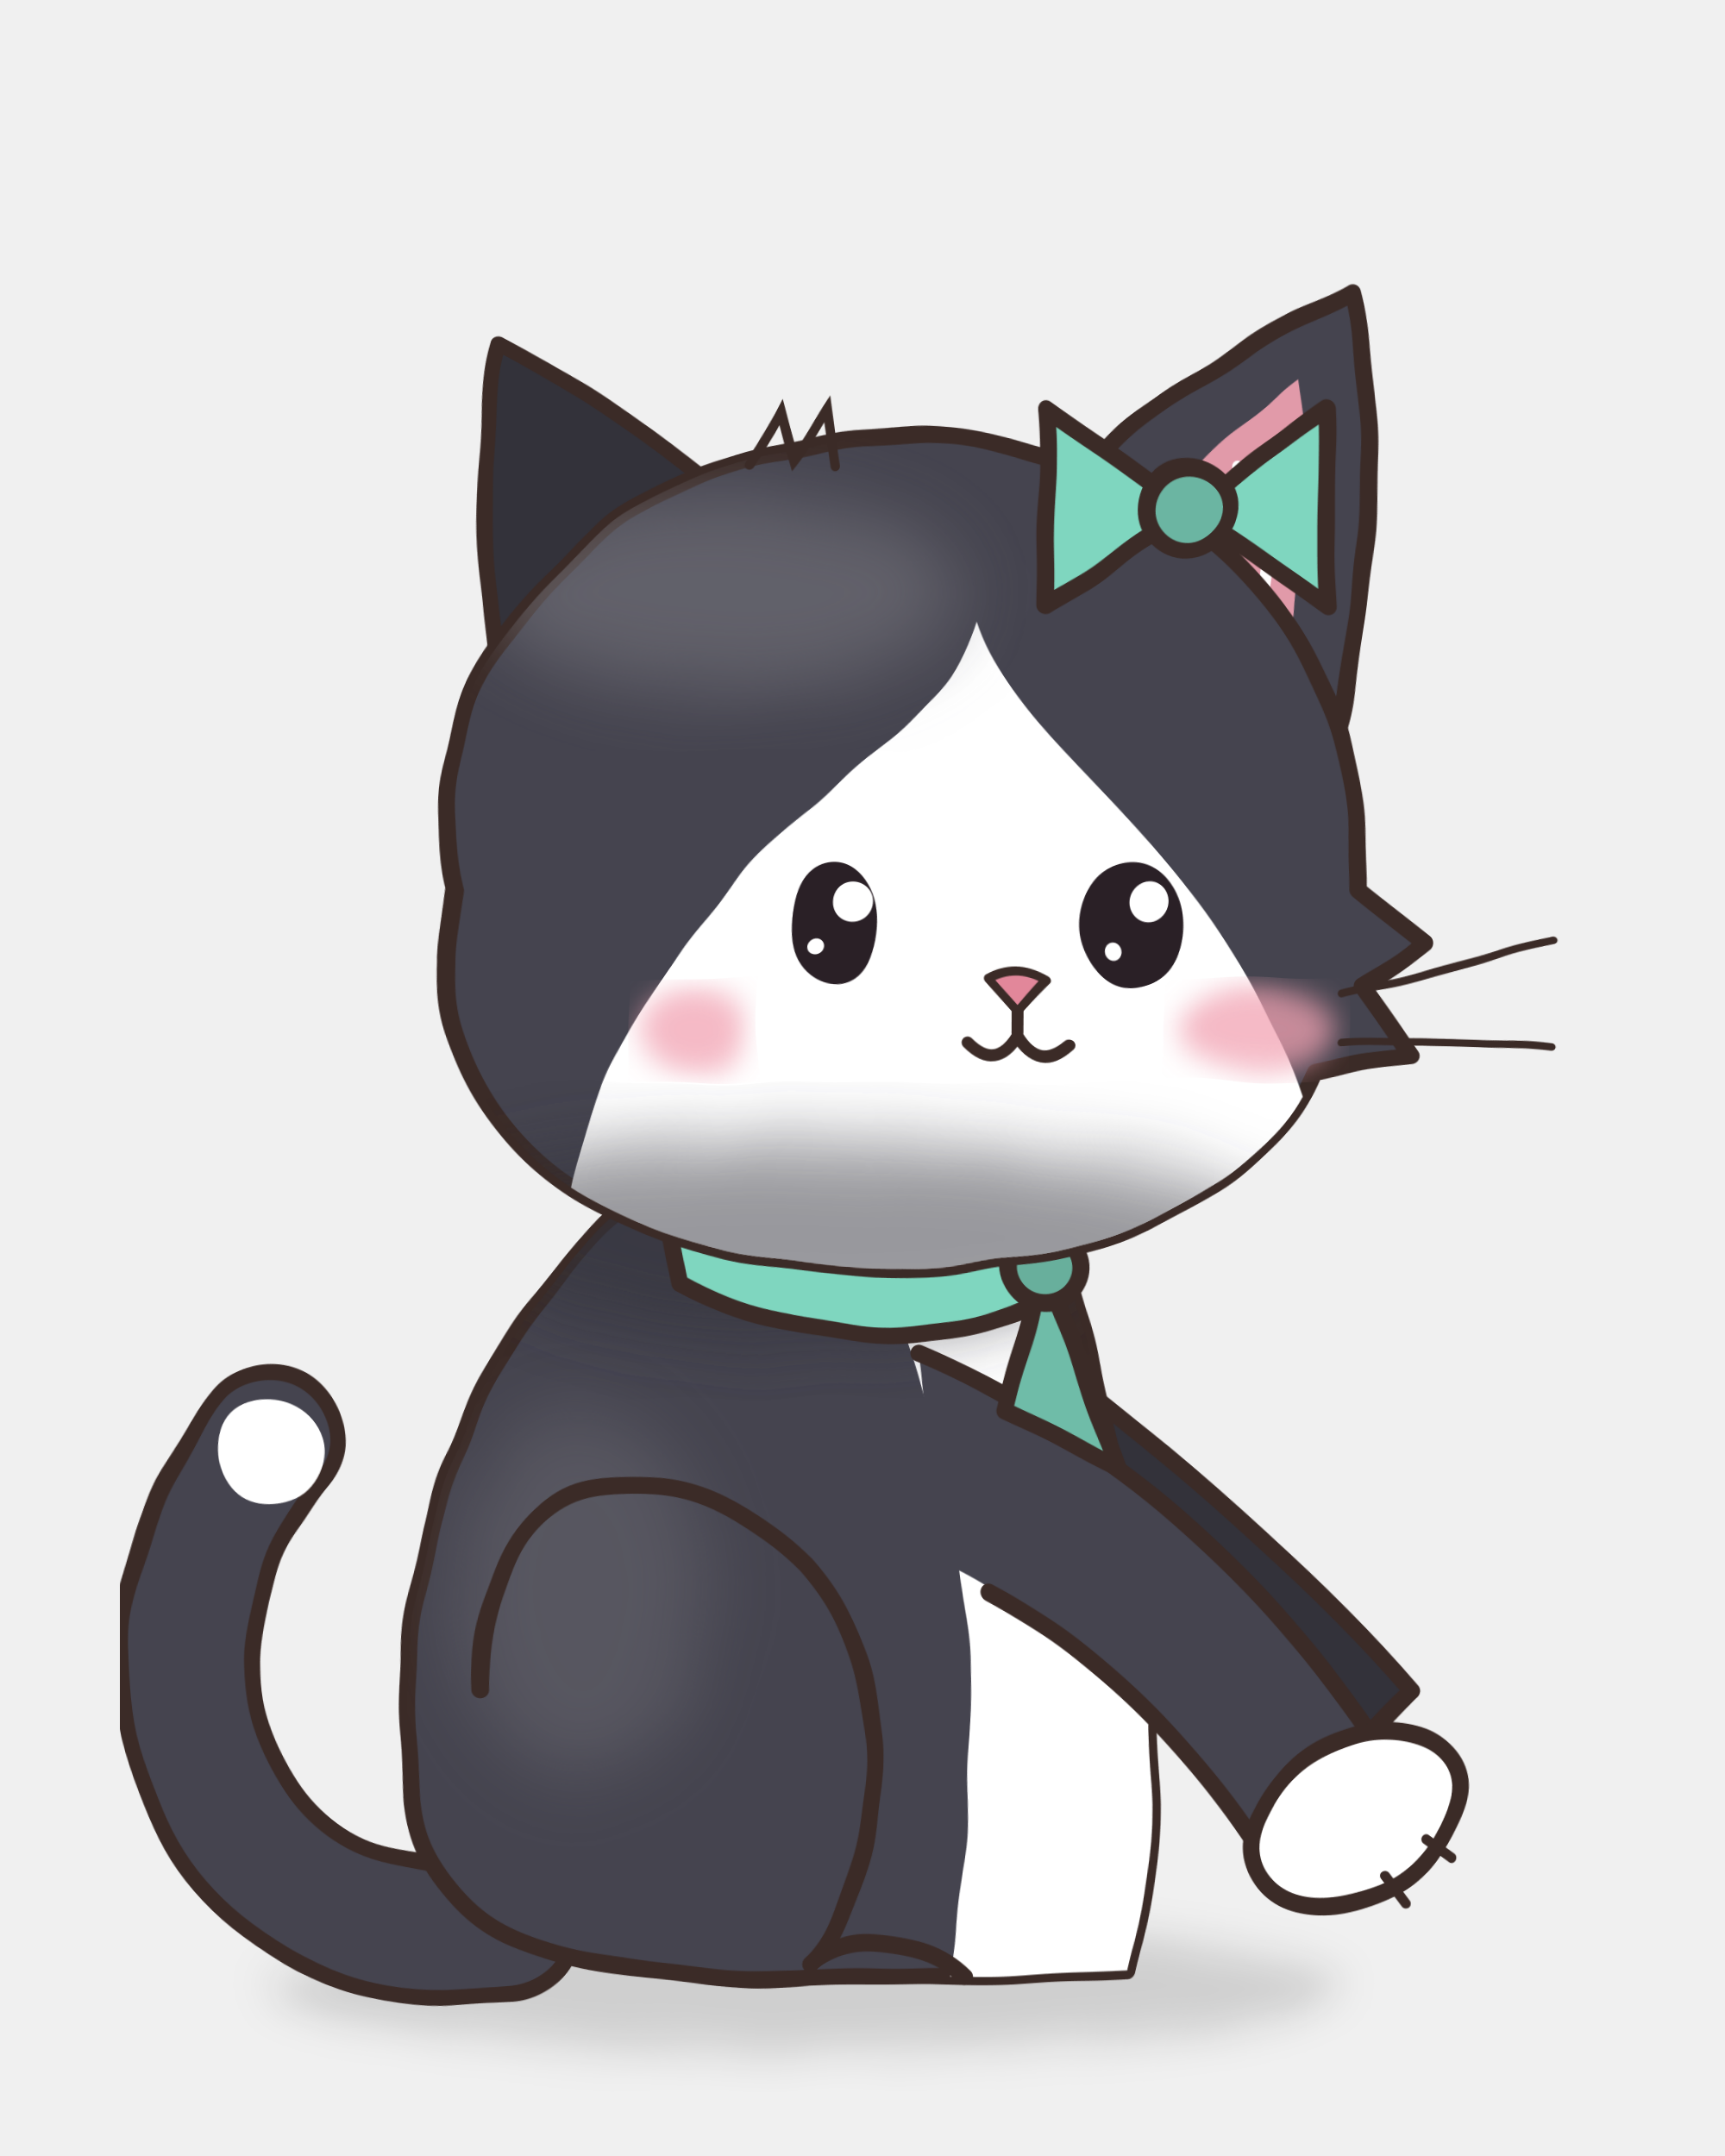
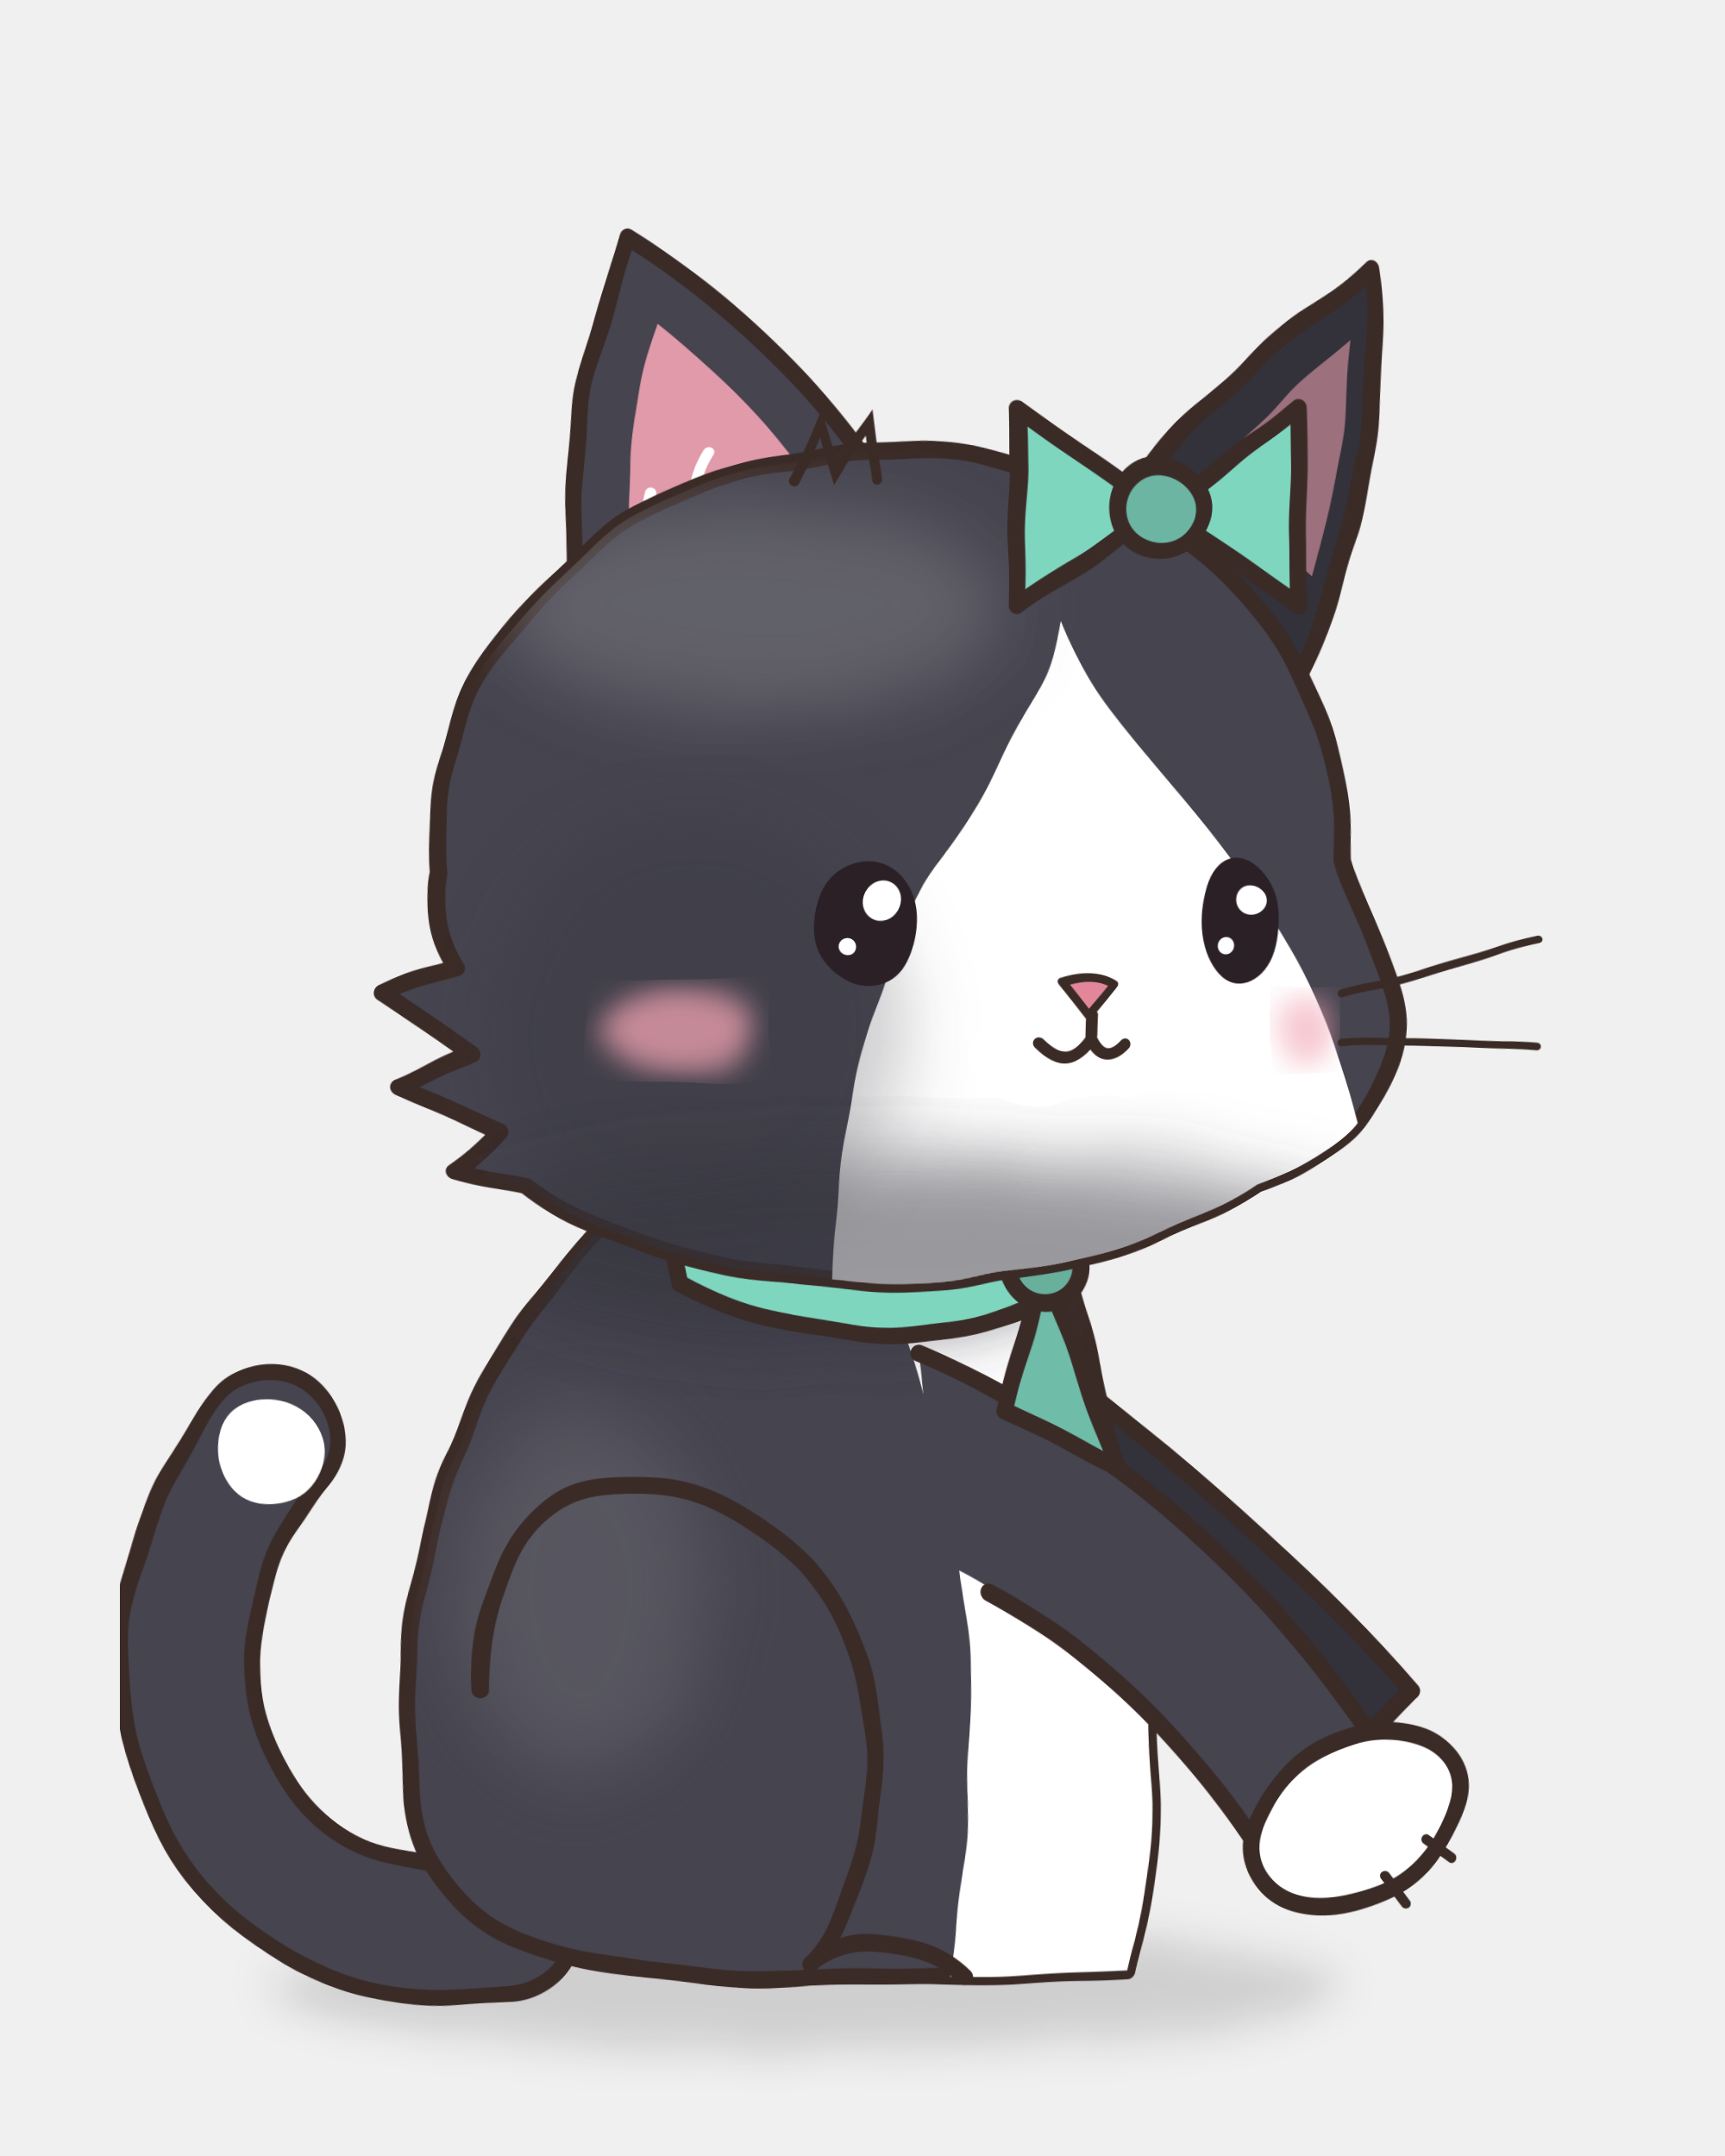
<svg xmlns="http://www.w3.org/2000/svg" viewBox="-104 -252 208 260">
  <defs>
    <filter id="ink" x="-5%" y="-5%" width="110%" height="110%">
      <feTurbulence type="fractalNoise" baseFrequency=".05" numOctaves="2" seed="3" result="n" />
      <feDisplacementMap in="SourceGraphic" in2="n" scale="2.2" />
    </filter>
    <filter id="pencil">
      <feTurbulence type="fractalNoise" baseFrequency="1.1 .35" numOctaves="2" seed="5" />
      <feColorMatrix values="0 0 0 0 .25  0 0 0 0 .2  0 0 0 0 .18  0 0 0 .22 -.02" />
      <feComposite in2="SourceGraphic" operator="in" />
    </filter>
    <filter id="blur1">
      <feGaussianBlur stdDeviation="1" />
    </filter>
    <filter id="blur2">
      <feGaussianBlur stdDeviation="2" />
    </filter>
    <filter id="blur3" x="-30%" y="-30%" width="160%" height="160%">
      <feGaussianBlur stdDeviation="3" />
    </filter>
    <filter id="blur4" x="-30%" y="-30%" width="160%" height="160%">
      <feGaussianBlur stdDeviation="5" />
    </filter>
  </defs>
  <g transform="translate(0 -150) scale(.85) translate(-120 -94)">
    <defs>
      <clipPath id="hscuteblackcalm">
-         <path d="M62 100 C56 62 88 36 126 36 C164 36 192 62 190 100 L200 108 L191 114 L198 124 L184 126 C174 146 150 154 124 154 C98 154 74 146 64 126 C60 118 60 108 62 100 Z" />
+         <path d="M60 98 C58 60 90 38 124 38 C160 38 188 60 188 96 C190 104 196 112 196 120 C196 130 188 138 176 142 C164 150 144 156 124 156 C102 156 82 150 72 142 L62 140 L68 134 L54 128 L64 123 L52 115 L62 111 C59 106 59 102 60 98 Z" />
      </clipPath>
      <clipPath id="bscuteblackcalm">
        <path d="M100 138 C68 150 52 194 56 228 C58 250 80 256 112 254 L158 254 C164 232 160 196 150 158 Z" />
      </clipPath>
    </defs>
    <g filter="url(#ink)">
      <ellipse cx="112" cy="256" rx="76" ry="9" fill="#000" opacity=".14" filter="url(#blur3)" />
      <path d="M70 248 C22 252 14 204 36 178" stroke="#3b2b27" stroke-width="21" fill="none" stroke-linecap="round" />
      <path d="M70 248 C22 252 14 204 36 178" stroke="#45444f" stroke-width="16.5" fill="none" stroke-linecap="round" />
      <circle cx="36" cy="180" r="7.5" fill="#ffffff" />
      <path d="M150 170 C168 184 186 200 198 214 L186 226 C174 214 158 200 146 192 Z" stroke="#3b2b27" stroke-width="2.4" stroke-linejoin="round" stroke-linecap="round" fill="#33323a" />
      <path d="M100 138 C68 150 52 194 56 228 C58 250 80 256 112 254 L158 254 C164 232 160 196 150 158 Z" stroke="#3b2b27" stroke-width="2.4" stroke-linejoin="round" stroke-linecap="round" fill="#45444f" />
      <g clip-path="url(#bscuteblackcalm)">
        <path d="M126 140 C150 150 166 200 160 254 L132 254 C140 210 132 170 118 146Z" fill="#ffffff" />
        <ellipse cx="110" cy="150" rx="44" ry="14" fill="#33323a" opacity=".6" filter="url(#blur4)" />
        <ellipse cx="80" cy="200" rx="18" ry="26" fill="#797880" opacity=".35" filter="url(#blur4)" />
      </g>
      <path d="M66 214 C64 182 92 176 112 196 C126 212 124 240 112 252" fill="none" stroke="#3b2b27" stroke-width="2.4" stroke-linejoin="round" stroke-linecap="round" />
      <path d="M112 252 C116 248 128 248 134 254" fill="none" stroke="#3b2b27" stroke-width="2.4" stroke-linejoin="round" stroke-linecap="round" />
      <path d="M128 166 C152 176 176 196 192 220 L176 236 C164 218 148 204 132 196 Z" fill="#45444f" />
      <path d="M128 166 C152 176 176 196 192 220" fill="none" stroke="#3b2b27" stroke-width="2.4" stroke-linejoin="round" stroke-linecap="round" />
      <path d="M176 236 C164 218 150 206 138 200" fill="none" stroke="#3b2b27" stroke-width="2.4" stroke-linejoin="round" stroke-linecap="round" />
      <ellipse cx="190" cy="232" rx="16" ry="11" stroke="#3b2b27" stroke-width="2.4" stroke-linejoin="round" stroke-linecap="round" fill="#ffffff" transform="rotate(-30 190 232)" />
      <path d="M194 240 l3 4 M200 235 l4 3" stroke="#3b2b27" stroke-width="1.4" fill="none" stroke-linecap="round" />
      <path d="M92 144 Q122 160 150 148 L148 158 Q120 170 94 156 Z" stroke="#3b2b27" stroke-width="2.4" stroke-linejoin="round" stroke-linecap="round" fill="#7fd6bf" />
      <path d="M146 154 L156 182 L140 174 Z" stroke="#3b2b27" stroke-width="2.4" stroke-linejoin="round" stroke-linecap="round" fill="#6fbca8" />
      <circle cx="146" cy="154" r="5" stroke="#3b2b27" stroke-width="2.4" stroke-linejoin="round" stroke-linecap="round" fill="#68af9c" />
-       <g transform="translate(12 6) scale(.9) translate(6 4)">
-         <path d="M60 82 C54 58 52 34 57 15 C76 25 92 37 103 49 Z" stroke="#3b2b27" stroke-width="2.4" stroke-linejoin="round" stroke-linecap="round" fill="#33323a" />
+       <path d="M154 48 C166 34 180 20 192 12 C194 32 190 52 182 70 Z" stroke="#3b2b27" stroke-width="2.4" stroke-linejoin="round" stroke-linecap="round" fill="#33323a" />
+       <path d="M168 42 C176 34 184 27 189 22 C189 34 187 46 184 56 Z" fill="#f2a3b3" opacity=".55" />
+       <path d="M80 72 C77 50 79 28 87 8 C103 18 117 32 126 48 Z" stroke="#3b2b27" stroke-width="2.4" stroke-linejoin="round" stroke-linecap="round" fill="#45444f" />
+       <path d="M88 62 C86 46 87 32 91 20 C101 28 109 36 116 48 Z" fill="#f2a3b3" opacity=".9" />
+       <path d="M96 54 q-1 -10 2 -16 M102 56 q0 -9 4 -13 M91 56 q-2 -8 -1 -12" stroke="#fff" stroke-width="1.6" fill="none" stroke-linecap="round" />
+       <path d="M60 98 C58 60 90 38 124 38 C160 38 188 60 188 96 C190 104 196 112 196 120 C196 130 188 138 176 142 C164 150 144 156 124 156 C102 156 82 150 72 142 L62 140 L68 134 L54 128 L64 123 L52 115 L62 111 C59 106 59 102 60 98 Z" stroke="#3b2b27" stroke-width="2.4" stroke-linejoin="round" stroke-linecap="round" fill="#45444f" />
+       <g clip-path="url(#hscuteblackcalm)">
+         <path d="M148.031 62 C156.031 86 192.031 98 194.031 162 L116.031 162 C114.031 104 142.031 88 148.031 62 Z" fill="#ffffff" />
+         <ellipse cx="104" cy="60" rx="36" ry="15" fill="#797880" opacity=".55" filter="url(#blur4)" />
+         <ellipse cx="96" cy="120" rx="30" ry="30" fill="#33323a" opacity=".25" filter="url(#blur4)" />
+         <ellipse cx="124" cy="152" rx="70" ry="14" fill="#33323a" opacity=".5" filter="url(#blur4)" />
      </g>
-       <g transform="translate(6 0)">
-         <path d="M 180 82 C 186 58 188 34 183 15 C 164 25 148 37 137 49 Z" stroke="#3b2b27" stroke-width="2.4" stroke-linejoin="round" stroke-linecap="round" fill="#45444f" />
-         <path d="M 173 72 C 177 54 178 40 176 28 C 165 36 156 44 148 52 Z" fill="#f2a3b3" opacity=".9" />
-         <path d="M166 56 q3 -10 1 -16 M171 58 q2 -9 -1 -14" stroke="#fff" stroke-width="1.6" fill="none" stroke-linecap="round" />
-       </g>
-       <path d="M62 100 C56 62 88 36 126 36 C164 36 192 62 190 100 L200 108 L191 114 L198 124 L184 126 C174 146 150 154 124 154 C98 154 74 146 64 126 C60 118 60 108 62 100 Z" stroke="#3b2b27" stroke-width="2.4" stroke-linejoin="round" stroke-linecap="round" fill="#45444f" />
-       <g clip-path="url(#hscuteblackcalm)">
-         <path d="M136 62 C144 86 184 98 188 160 L76 160 C80 98 128 86 136 62 Z" fill="#ffffff" />
-         <ellipse cx="100" cy="58" rx="34" ry="14" fill="#797880" opacity=".55" filter="url(#blur4)" />
-         <ellipse cx="110" cy="150" rx="70" ry="14" fill="#33323a" opacity=".5" filter="url(#blur4)" />
-       </g>
-       <path d="M104 40 l4 -8 l2 7 l5 -7 l1 8" stroke="#3b2b27" stroke-width="1.4" fill="none" stroke-linecap="round" />
-       <ellipse cx="116" cy="105" rx="6.232" ry="8.74" fill="#2a2026" />
-       <circle cx="118.66" cy="101.96" r="2.888" fill="#fff" />
-       <circle cx="113.507" cy="108.42" r="1.216" fill="#fff" />
-       <ellipse cx="158" cy="105" rx="7.6" ry="8.74" fill="#2a2026" />
-       <circle cx="160.66" cy="101.96" r="2.888" fill="#fff" />
-       <circle cx="154.96" cy="108.42" r="1.216" fill="#fff" />
-       <ellipse cx="96" cy="120" rx="7.7" ry="6" fill="#f2a3b3" opacity=".75" filter="url(#blur2)" />
-       <ellipse cx="176" cy="120" rx="11" ry="6" fill="#f2a3b3" opacity=".75" filter="url(#blur2)" />
-       <path d="M138 113 Q142 111 146 113 L142 117.5 Z" fill="#e2879a" stroke="#3b2b27" stroke-width="1.2" stroke-linejoin="round" />
-       <path d="M142 117.5 v3 M135 122 Q139 126 142 121 Q145 126 149 122" stroke="#3b2b27" fill="none" stroke-linecap="round" stroke-linejoin="round" stroke-width="1.7" />
-       <path d="M188 115 q16 -3.2 30 -7.6" stroke="#3b2b27" stroke-width="1.1" fill="none" stroke-linecap="round" />
-       <path d="M188 122 q16 -0.4 30 0.8" stroke="#3b2b27" stroke-width="1.1" fill="none" stroke-linecap="round" />
-       <g transform="translate(14 0)">
+       <path d="M110 42 l4 -8 l2 7 l5 -7 l1 8" stroke="#3b2b27" stroke-width="1.4" fill="none" stroke-linecap="round" />
+       <ellipse cx="120.65" cy="105" rx="7.6" ry="8.74" fill="#2a2026" />
+       <circle cx="122.93" cy="101.96" r="2.888" fill="#fff" />
+       <circle cx="117.99" cy="108.42" r="1.216" fill="#fff" />
+       <ellipse cx="173.737" cy="105" rx="5.5" ry="8.74" fill="#2a2026" />
+       <circle cx="175.387" cy="101.96" r="2.09" fill="#fff" />
+       <circle cx="171.812" cy="108.42" r="1.216" fill="#fff" />
+       <ellipse cx="93.954" cy="120" rx="11" ry="6" fill="#f2a3b3" opacity=".75" filter="url(#blur2)" />
+       <ellipse cx="182.868" cy="120" rx="4" ry="5" fill="#f2a3b3" opacity=".6" filter="url(#blur2)" />
+       <ellipse cx="144.031" cy="124" rx="9" ry="6.5" fill="#ffffff" opacity=".9" />
+       <ellipse cx="158.031" cy="124" rx="6" ry="6" fill="#ffffff" opacity=".9" />
+       <path d="M148.031 113 Q152.031 111 155.031 113 L151.531 117.5 Z" fill="#e2879a" stroke="#3b2b27" stroke-width="1.2" stroke-linejoin="round" />
+       <path d="M152.031 117.5 v3 M145.031 122 Q149.031 126 152.031 121 Q154.031 125 157.031 122" stroke="#3b2b27" fill="none" stroke-linecap="round" stroke-linejoin="round" stroke-width="1.7" />
+       <path d="M188 115 q14 -3.2 28 -7.6" stroke="#3b2b27" stroke-width="1.1" fill="none" stroke-linecap="round" />
+       <path d="M188 122 q14 -0.4 28 0.8" stroke="#3b2b27" stroke-width="1.1" fill="none" stroke-linecap="round" />
+       <g transform="translate(10 0)">
        <path d="M152 46 L132 32 L132 60Z M152 46 L172 32 L172 60Z" stroke="#3b2b27" stroke-width="2.4" stroke-linejoin="round" stroke-linecap="round" fill="#7fd6bf" />
        <circle cx="152" cy="46" r="6" stroke="#3b2b27" stroke-width="2.4" stroke-linejoin="round" stroke-linecap="round" fill="#6bb5a2" />
      </g>
    </g>
  </g>
</svg>
